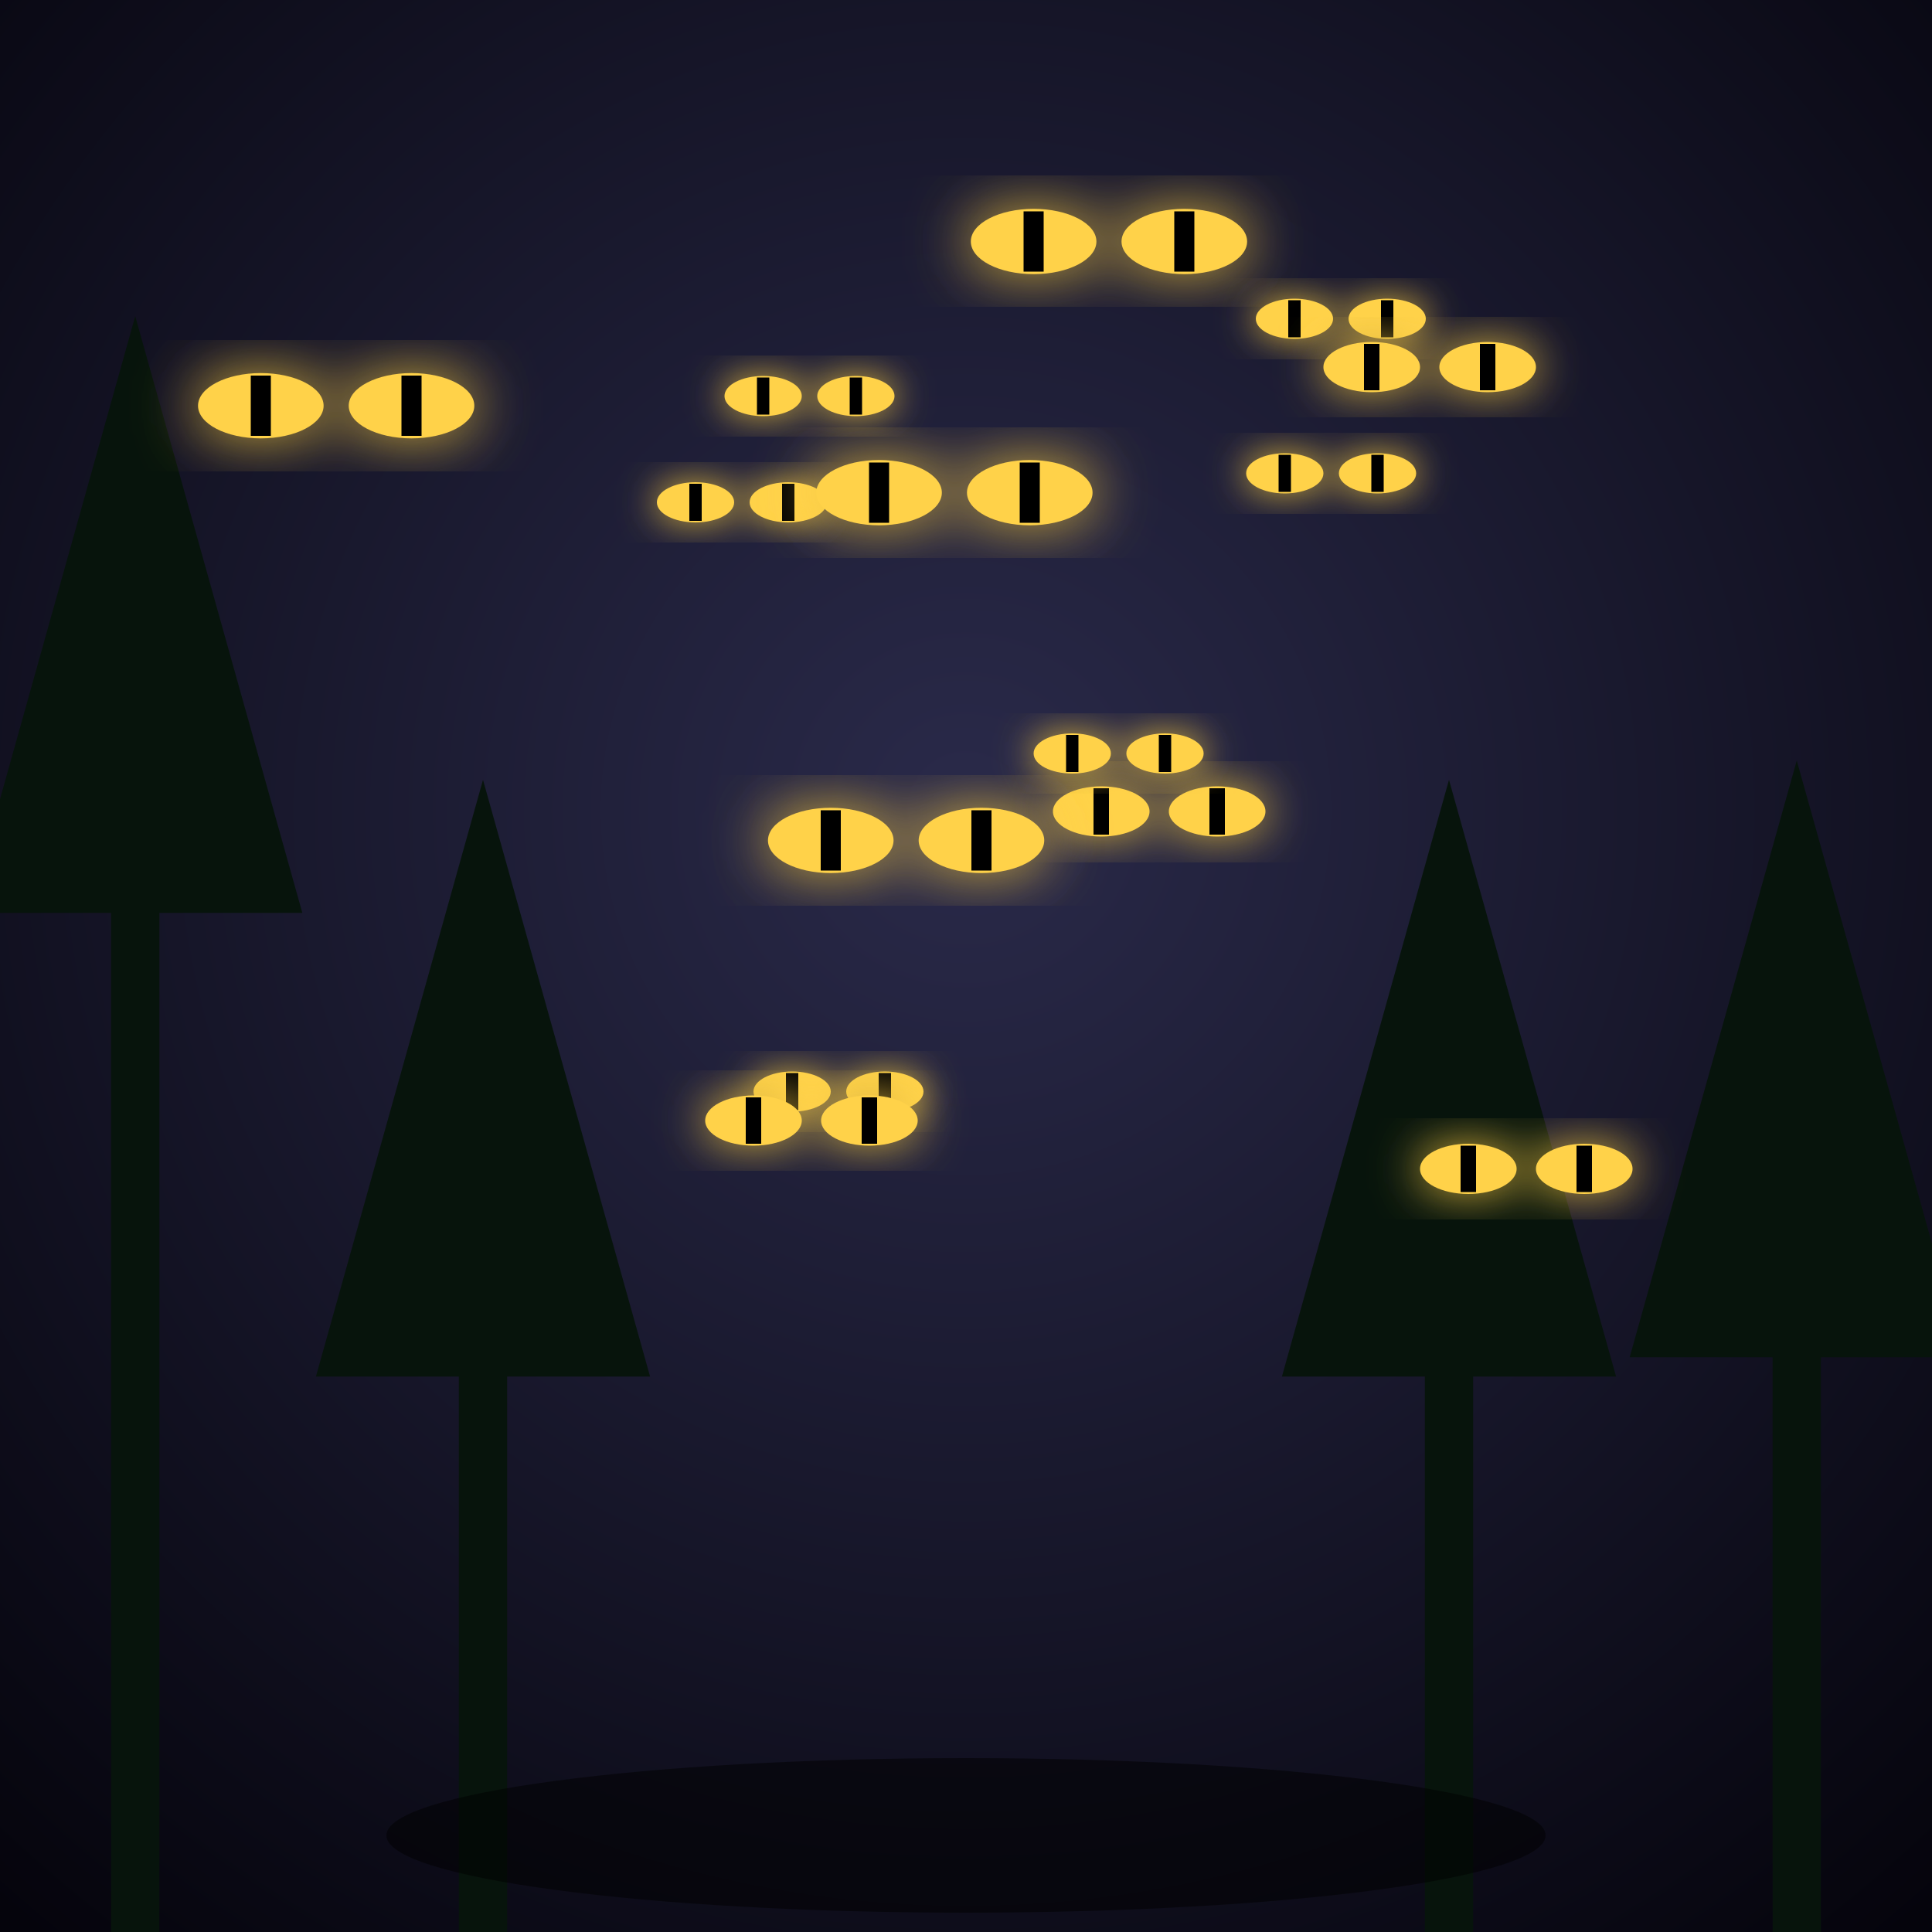
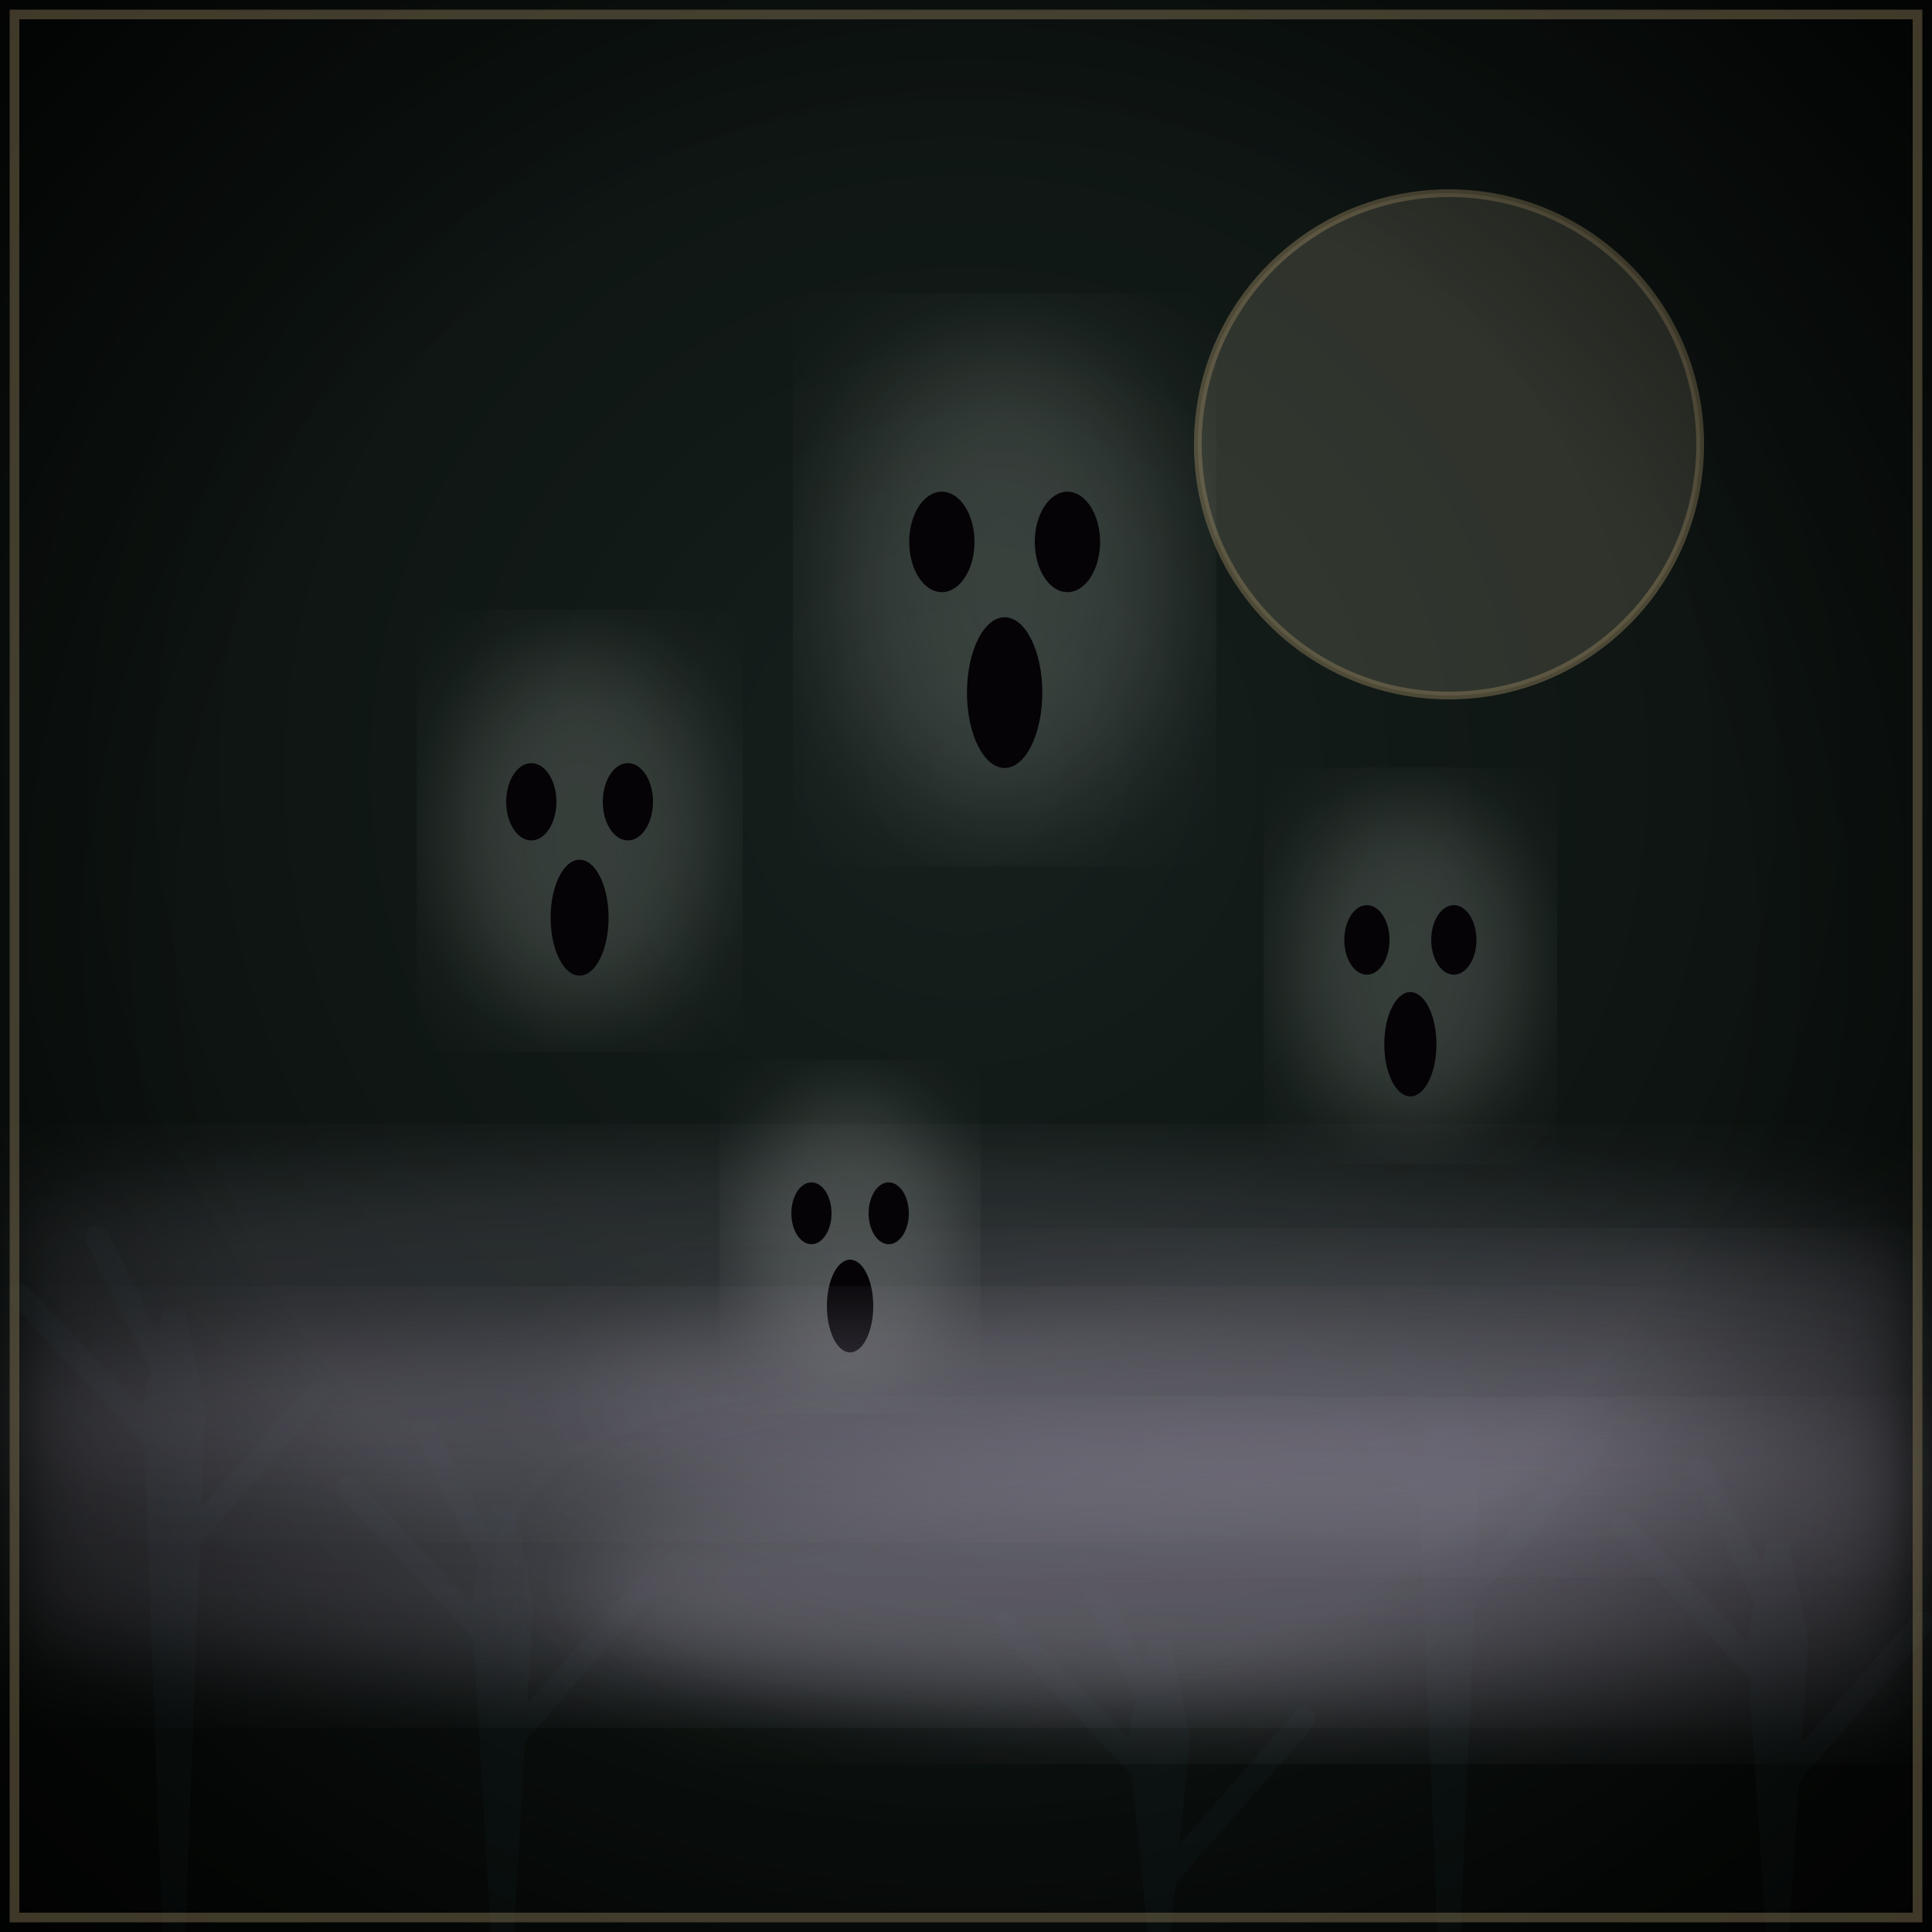
<svg xmlns="http://www.w3.org/2000/svg" viewBox="0 0 200 200">
+   <style>
+ .br{animation:br 5.5s ease-in-out infinite;transform-box:fill-box;transform-origin:50% 100%}
+ .bob{animation:bob 6s ease-in-out infinite;transform-box:fill-box;transform-origin:center}
+ .eye{animation:eye 4.2s ease-in-out infinite}
+ .eye2{animation:eye 3.1s ease-in-out -1.2s infinite}
+ .fl{animation:fl 2.6s ease-in-out infinite;transform-box:fill-box;transform-origin:50% 100%}
+ .dr{animation:dr 16s ease-in-out infinite alternate}
+ .dr2{animation:dr 22s ease-in-out -6s infinite alternate-reverse}
+ .sp{animation:sp 7s linear infinite}
+ .sp2{animation:sp 9s linear -3s infinite}
+ .sw{animation:sw 7s ease-in-out infinite;transform-box:fill-box;transform-origin:50% 100%}
+ .pl{animation:pl 3.4s ease-in-out infinite}
+ @keyframes br{50%{transform:translateY(-2px) scaleY(1.014)}}
+ @keyframes bob{50%{transform:translateY(-3px)}}
+ @keyframes eye{0%,100%{opacity:.5}50%{opacity:1}}
+ @keyframes fl{0%,100%{transform:scaleY(1) skewX(0)}30%{transform:scaleY(1.12) skewX(2deg)}60%{transform:scaleY(.94) skewX(-2deg)}}
+ @keyframes dr{to{transform:translateX(26px)}}
+ @keyframes sp{0%{transform:translateY(0);opacity:0}15%{opacity:.7}100%{transform:translateY(-60px);opacity:0}}
+ @keyframes sw{50%{transform:rotate(1.6deg)}}
+ @keyframes pl{50%{opacity:.35}}
+ @media(prefers-reduced-motion:reduce){*{animation:none!important}}
+ </style>
  <defs>
-     <radialGradient id="bg" cx="50%" cy="42%" r="75%">
-       <stop offset="0" stop-color="#2a2a4a" />
-       <stop offset="1" stop-color="#05040c" />
+     <radialGradient id="bg" cx="50%" cy="40%" r="80%">
+       <stop offset="0" stop-color="#16201d" />
+       <stop offset="1" stop-color="#050806" />
    </radialGradient>
-     <filter id="glow" x="-50%" y="-50%" width="200%" height="200%">
-       <feGaussianBlur stdDeviation="2.5" result="b" />
+     <linearGradient id="mi" x1="0" y1="0" x2="0" y2="1">
+       <stop offset="0" stop-color="#9a92a6" stop-opacity="0" />
+       <stop offset="1" stop-color="#9a92a6" stop-opacity=".42" />
+     </linearGradient>
+     <radialGradient id="vg" cx="50%" cy="48%" r="72%">
+       <stop offset=".55" stop-color="#000" stop-opacity="0" />
+       <stop offset="1" stop-color="#000" stop-opacity=".78" />
+     </radialGradient>
+     <pattern id="ht" width="4" height="4" patternUnits="userSpaceOnUse" patternTransform="rotate(38)">
+       <line x1="0" y1="0" x2="0" y2="4" stroke="#000" stroke-opacity=".38" stroke-width="1" />
+     </pattern>
+     <pattern id="hd" width="4" height="4" patternUnits="userSpaceOnUse" patternTransform="rotate(-38)">
+       <line x1="0" y1="0" x2="0" y2="4" stroke="#8a7a58" stroke-opacity=".28" stroke-width=".9" />
+     </pattern>
+     <filter id="gl" x="-60%" y="-60%" width="220%" height="220%">
+       <feGaussianBlur stdDeviation="2.4" result="b" />
      <feMerge>
        <feMergeNode in="b" />
        <feMergeNode in="SourceGraphic" />
      </feMerge>
    </filter>
-     <filter id="soft">
-       <feGaussianBlur stdDeviation="6" />
+     <filter id="bl">
+       <feGaussianBlur stdDeviation="5" />
    </filter>
  </defs>
-   <style>
- .bob{animation:bob 4s ease-in-out infinite;transform-box:fill-box;transform-origin:center}
- .blink{animation:blink 5s infinite;transform-box:fill-box;transform-origin:center}
- .fl{animation:fl 3s ease-in-out infinite}
- .fl2{animation:fl 4.4s ease-in-out -1.5s infinite}
- .sway{animation:sway 5s ease-in-out infinite;transform-box:fill-box;transform-origin:50% 100%}
- .pulse{animation:pulse 2.4s ease-in-out infinite;transform-box:fill-box;transform-origin:center}
- .rise{animation:rise 4s linear infinite}
- @keyframes bob{50%{transform:translateY(-3px)}}
- @keyframes blink{0%,92%,100%{transform:scaleY(1)}95%{transform:scaleY(.1)}}
- @keyframes fl{50%{opacity:.35}}
- @keyframes sway{50%{transform:rotate(2.5deg)}}
- @keyframes pulse{50%{transform:scale(1.12);opacity:.7}}
- @keyframes rise{0%{transform:translateY(0);opacity:0}20%{opacity:.9}100%{transform:translateY(-70px);opacity:0}}
- @media(prefers-reduced-motion:reduce){*{animation:none!important}}
- 
- </style>
  <rect width="200" height="200" fill="url(#bg)" />
-   <path d="M14 200 L14 62 M0 92 L14 42 L28 92Z" fill="#07140c" stroke="#07140c" stroke-width="5" />
-   <path d="M50 200 L50 110 M36 140 L50 90 L64 140Z" fill="#07140c" stroke="#07140c" stroke-width="5" />
-   <path d="M150 200 L150 110 M136 140 L150 90 L164 140Z" fill="#07140c" stroke="#07140c" stroke-width="5" />
-   <path d="M186 200 L186 108 M172 138 L186 88 L200 138Z" fill="#07140c" stroke="#07140c" stroke-width="5" />
-   <g transform="translate(72 52) scale(0.8)">
-     <g class="blink" style="animation-delay:-1.4s" filter="url(#glow)">
-       <ellipse cx="0" cy="0" rx="5" ry="2.6" fill="#ffd24a" />
-       <ellipse cx="12" cy="0" rx="5" ry="2.6" fill="#ffd24a" />
-       <rect x="-.8" y="-2.4" width="1.6" height="4.8" fill="#000" />
-       <rect x="11.2" y="-2.4" width="1.6" height="4.8" fill="#000" />
-     </g>
+   <circle cx="150" cy="46" r="26" fill="#d8cfae" opacity="0.16" />
+   <circle cx="150" cy="46" r="26" fill="none" stroke="#8a7a58" stroke-opacity=".5" stroke-width=".8" />
+   <path d="M18 200 L16 146 L18 136 L20 146 Z M17 150 L2 134 M19 160 L33 144 M18 144 L10 128" stroke="#0e1514" stroke-width="2.4" fill="#0e1514" stroke-linecap="round" opacity=".95" />
+   <path d="M52 200 L50 166 L52 156 L54 166 Z M51 170 L36 154 M53 180 L67 164 M52 164 L44 148" stroke="#0e1514" stroke-width="2.4" fill="#0e1514" stroke-linecap="round" opacity=".95" />
+   <path d="M150 200 L148 152 L150 142 L152 152 Z M149 156 L134 140 M151 166 L165 150 M150 150 L142 134" stroke="#0e1514" stroke-width="2.4" fill="#0e1514" stroke-linecap="round" opacity=".95" />
+   <path d="M184 200 L182 170 L184 160 L186 170 Z M183 174 L168 158 M185 184 L199 168 M184 168 L176 152" stroke="#0e1514" stroke-width="2.4" fill="#0e1514" stroke-linecap="round" opacity=".95" />
+   <path d="M120 200 L118 180 L120 170 L122 180 Z M119 184 L104 168 M121 194 L135 178 M120 178 L112 162" stroke="#0e1514" stroke-width="2.4" fill="#0e1514" stroke-linecap="round" opacity=".95" />
+   <g class="dr2">
+     <ellipse cx="90" cy="138" rx="130" ry="18.0" fill="#9a92a6" opacity="0.193" filter="url(#bl)" />
+     <ellipse cx="150" cy="145.2" rx="90" ry="15.0" fill="#b0a8bb" opacity="0.165" filter="url(#bl)" />
  </g>
-   <g transform="translate(134 33) scale(0.8)">
-     <g class="blink" style="animation-delay:-4.7s" filter="url(#glow)">
-       <ellipse cx="0" cy="0" rx="5" ry="2.6" fill="#ffd24a" />
-       <ellipse cx="12" cy="0" rx="5" ry="2.6" fill="#ffd24a" />
-       <rect x="-.8" y="-2.4" width="1.6" height="4.8" fill="#000" />
-       <rect x="11.2" y="-2.4" width="1.6" height="4.8" fill="#000" />
-     </g>
+   <g class="pl" transform="translate(60 86) scale(1)">
+     <ellipse cx="0" cy="0" rx="14" ry="19" fill="#b7bdb6" opacity=".22" filter="url(#bl)" />
+     <ellipse cx="-5" cy="-3" rx="2.6" ry="4" fill="#050306" />
+     <ellipse cx="5" cy="-3" rx="2.6" ry="4" fill="#050306" />
+     <ellipse cx="0" cy="9" rx="3" ry="6" fill="#050306" />
  </g>
-   <g transform="translate(114 84) scale(1)">
-     <g class="blink" style="animation-delay:-1.0s" filter="url(#glow)">
-       <ellipse cx="0" cy="0" rx="5" ry="2.6" fill="#ffd24a" />
-       <ellipse cx="12" cy="0" rx="5" ry="2.6" fill="#ffd24a" />
-       <rect x="-.8" y="-2.4" width="1.6" height="4.8" fill="#000" />
-       <rect x="11.2" y="-2.4" width="1.6" height="4.8" fill="#000" />
-     </g>
+   <g class="eye" transform="translate(104 60) scale(1.3)">
+     <ellipse cx="0" cy="0" rx="14" ry="19" fill="#b7bdb6" opacity=".22" filter="url(#bl)" />
+     <ellipse cx="-5" cy="-3" rx="2.6" ry="4" fill="#050306" />
+     <ellipse cx="5" cy="-3" rx="2.6" ry="4" fill="#050306" />
+     <ellipse cx="0" cy="9" rx="3" ry="6" fill="#050306" />
  </g>
-   <g transform="translate(27 42) scale(1.3)">
-     <g class="blink" style="animation-delay:-2.3s" filter="url(#glow)">
-       <ellipse cx="0" cy="0" rx="5" ry="2.6" fill="#ffd24a" />
-       <ellipse cx="12" cy="0" rx="5" ry="2.6" fill="#ffd24a" />
-       <rect x="-.8" y="-2.4" width="1.6" height="4.8" fill="#000" />
-       <rect x="11.2" y="-2.4" width="1.6" height="4.8" fill="#000" />
-     </g>
+   <g class="pl" transform="translate(146 100) scale(0.9)">
+     <ellipse cx="0" cy="0" rx="14" ry="19" fill="#b7bdb6" opacity=".22" filter="url(#bl)" />
+     <ellipse cx="-5" cy="-3" rx="2.6" ry="4" fill="#050306" />
+     <ellipse cx="5" cy="-3" rx="2.6" ry="4" fill="#050306" />
+     <ellipse cx="0" cy="9" rx="3" ry="6" fill="#050306" />
  </g>
-   <g transform="translate(82 113) scale(0.8)">
-     <g class="blink" style="animation-delay:-0.9s" filter="url(#glow)">
-       <ellipse cx="0" cy="0" rx="5" ry="2.6" fill="#ffd24a" />
-       <ellipse cx="12" cy="0" rx="5" ry="2.6" fill="#ffd24a" />
-       <rect x="-.8" y="-2.4" width="1.6" height="4.8" fill="#000" />
-       <rect x="11.2" y="-2.4" width="1.6" height="4.8" fill="#000" />
-     </g>
+   <g class="pl" transform="translate(88 128) scale(0.8)">
+     <ellipse cx="0" cy="0" rx="14" ry="19" fill="#b7bdb6" opacity=".22" filter="url(#bl)" />
+     <ellipse cx="-5" cy="-3" rx="2.6" ry="4" fill="#050306" />
+     <ellipse cx="5" cy="-3" rx="2.6" ry="4" fill="#050306" />
+     <ellipse cx="0" cy="9" rx="3" ry="6" fill="#050306" />
  </g>
-   <g transform="translate(79 41) scale(0.8)">
-     <g class="blink" style="animation-delay:-0.9s" filter="url(#glow)">
-       <ellipse cx="0" cy="0" rx="5" ry="2.6" fill="#ffd24a" />
-       <ellipse cx="12" cy="0" rx="5" ry="2.6" fill="#ffd24a" />
-       <rect x="-.8" y="-2.4" width="1.6" height="4.8" fill="#000" />
-       <rect x="11.2" y="-2.4" width="1.6" height="4.8" fill="#000" />
-     </g>
+   <g class="dr">
+     <ellipse cx="90" cy="156" rx="130" ry="19.0" fill="#9a92a6" opacity="0.315" filter="url(#bl)" />
+     <ellipse cx="150" cy="163.6" rx="90" ry="15.833" fill="#b0a8bb" opacity="0.27" filter="url(#bl)" />
  </g>
-   <g transform="translate(78 116) scale(1)">
-     <g class="blink" style="animation-delay:-4.0s" filter="url(#glow)">
-       <ellipse cx="0" cy="0" rx="5" ry="2.6" fill="#ffd24a" />
-       <ellipse cx="12" cy="0" rx="5" ry="2.6" fill="#ffd24a" />
-       <rect x="-.8" y="-2.4" width="1.6" height="4.8" fill="#000" />
-       <rect x="11.2" y="-2.4" width="1.6" height="4.8" fill="#000" />
-     </g>
-   </g>
-   <g transform="translate(91 51) scale(1.3)">
-     <g class="blink" style="animation-delay:-0.7s" filter="url(#glow)">
-       <ellipse cx="0" cy="0" rx="5" ry="2.6" fill="#ffd24a" />
-       <ellipse cx="12" cy="0" rx="5" ry="2.6" fill="#ffd24a" />
-       <rect x="-.8" y="-2.4" width="1.6" height="4.8" fill="#000" />
-       <rect x="11.2" y="-2.4" width="1.6" height="4.8" fill="#000" />
-     </g>
-   </g>
-   <g transform="translate(107 25) scale(1.3)">
-     <g class="blink" style="animation-delay:-3.3s" filter="url(#glow)">
-       <ellipse cx="0" cy="0" rx="5" ry="2.6" fill="#ffd24a" />
-       <ellipse cx="12" cy="0" rx="5" ry="2.6" fill="#ffd24a" />
-       <rect x="-.8" y="-2.4" width="1.6" height="4.8" fill="#000" />
-       <rect x="11.2" y="-2.4" width="1.6" height="4.8" fill="#000" />
-     </g>
-   </g>
-   <g transform="translate(111 78) scale(0.8)">
-     <g class="blink" style="animation-delay:-4.1s" filter="url(#glow)">
-       <ellipse cx="0" cy="0" rx="5" ry="2.6" fill="#ffd24a" />
-       <ellipse cx="12" cy="0" rx="5" ry="2.6" fill="#ffd24a" />
-       <rect x="-.8" y="-2.4" width="1.6" height="4.8" fill="#000" />
-       <rect x="11.2" y="-2.4" width="1.6" height="4.8" fill="#000" />
-     </g>
-   </g>
-   <g transform="translate(133 49) scale(0.8)">
-     <g class="blink" style="animation-delay:-0.3s" filter="url(#glow)">
-       <ellipse cx="0" cy="0" rx="5" ry="2.6" fill="#ffd24a" />
-       <ellipse cx="12" cy="0" rx="5" ry="2.6" fill="#ffd24a" />
-       <rect x="-.8" y="-2.4" width="1.6" height="4.8" fill="#000" />
-       <rect x="11.2" y="-2.4" width="1.6" height="4.8" fill="#000" />
-     </g>
-   </g>
-   <g transform="translate(152 121) scale(1)">
-     <g class="blink" style="animation-delay:-5.0s" filter="url(#glow)">
-       <ellipse cx="0" cy="0" rx="5" ry="2.6" fill="#ffd24a" />
-       <ellipse cx="12" cy="0" rx="5" ry="2.6" fill="#ffd24a" />
-       <rect x="-.8" y="-2.4" width="1.6" height="4.8" fill="#000" />
-       <rect x="11.2" y="-2.4" width="1.6" height="4.8" fill="#000" />
-     </g>
-   </g>
-   <g transform="translate(86 87) scale(1.3)">
-     <g class="blink" style="animation-delay:-0.6s" filter="url(#glow)">
-       <ellipse cx="0" cy="0" rx="5" ry="2.6" fill="#ffd24a" />
-       <ellipse cx="12" cy="0" rx="5" ry="2.6" fill="#ffd24a" />
-       <rect x="-.8" y="-2.4" width="1.6" height="4.8" fill="#000" />
-       <rect x="11.2" y="-2.4" width="1.6" height="4.8" fill="#000" />
-     </g>
-   </g>
-   <g transform="translate(142 38) scale(1)">
-     <g class="blink" style="animation-delay:-2.9s" filter="url(#glow)">
-       <ellipse cx="0" cy="0" rx="5" ry="2.6" fill="#ffd24a" />
-       <ellipse cx="12" cy="0" rx="5" ry="2.6" fill="#ffd24a" />
-       <rect x="-.8" y="-2.4" width="1.6" height="4.8" fill="#000" />
-       <rect x="11.2" y="-2.4" width="1.6" height="4.8" fill="#000" />
-     </g>
-   </g>
-   <ellipse cx="100" cy="190" rx="60" ry="8" fill="#000" opacity=".5" />
-   <rect width="200" height="200" fill="none" stroke="#000" stroke-opacity=".0" />
+   <rect width="200" height="200" fill="url(#vg)" />
+   <rect x="1.5" y="1.5" width="197" height="197" fill="none" stroke="#8a7a58" stroke-opacity=".45" stroke-width="1" />
</svg>
